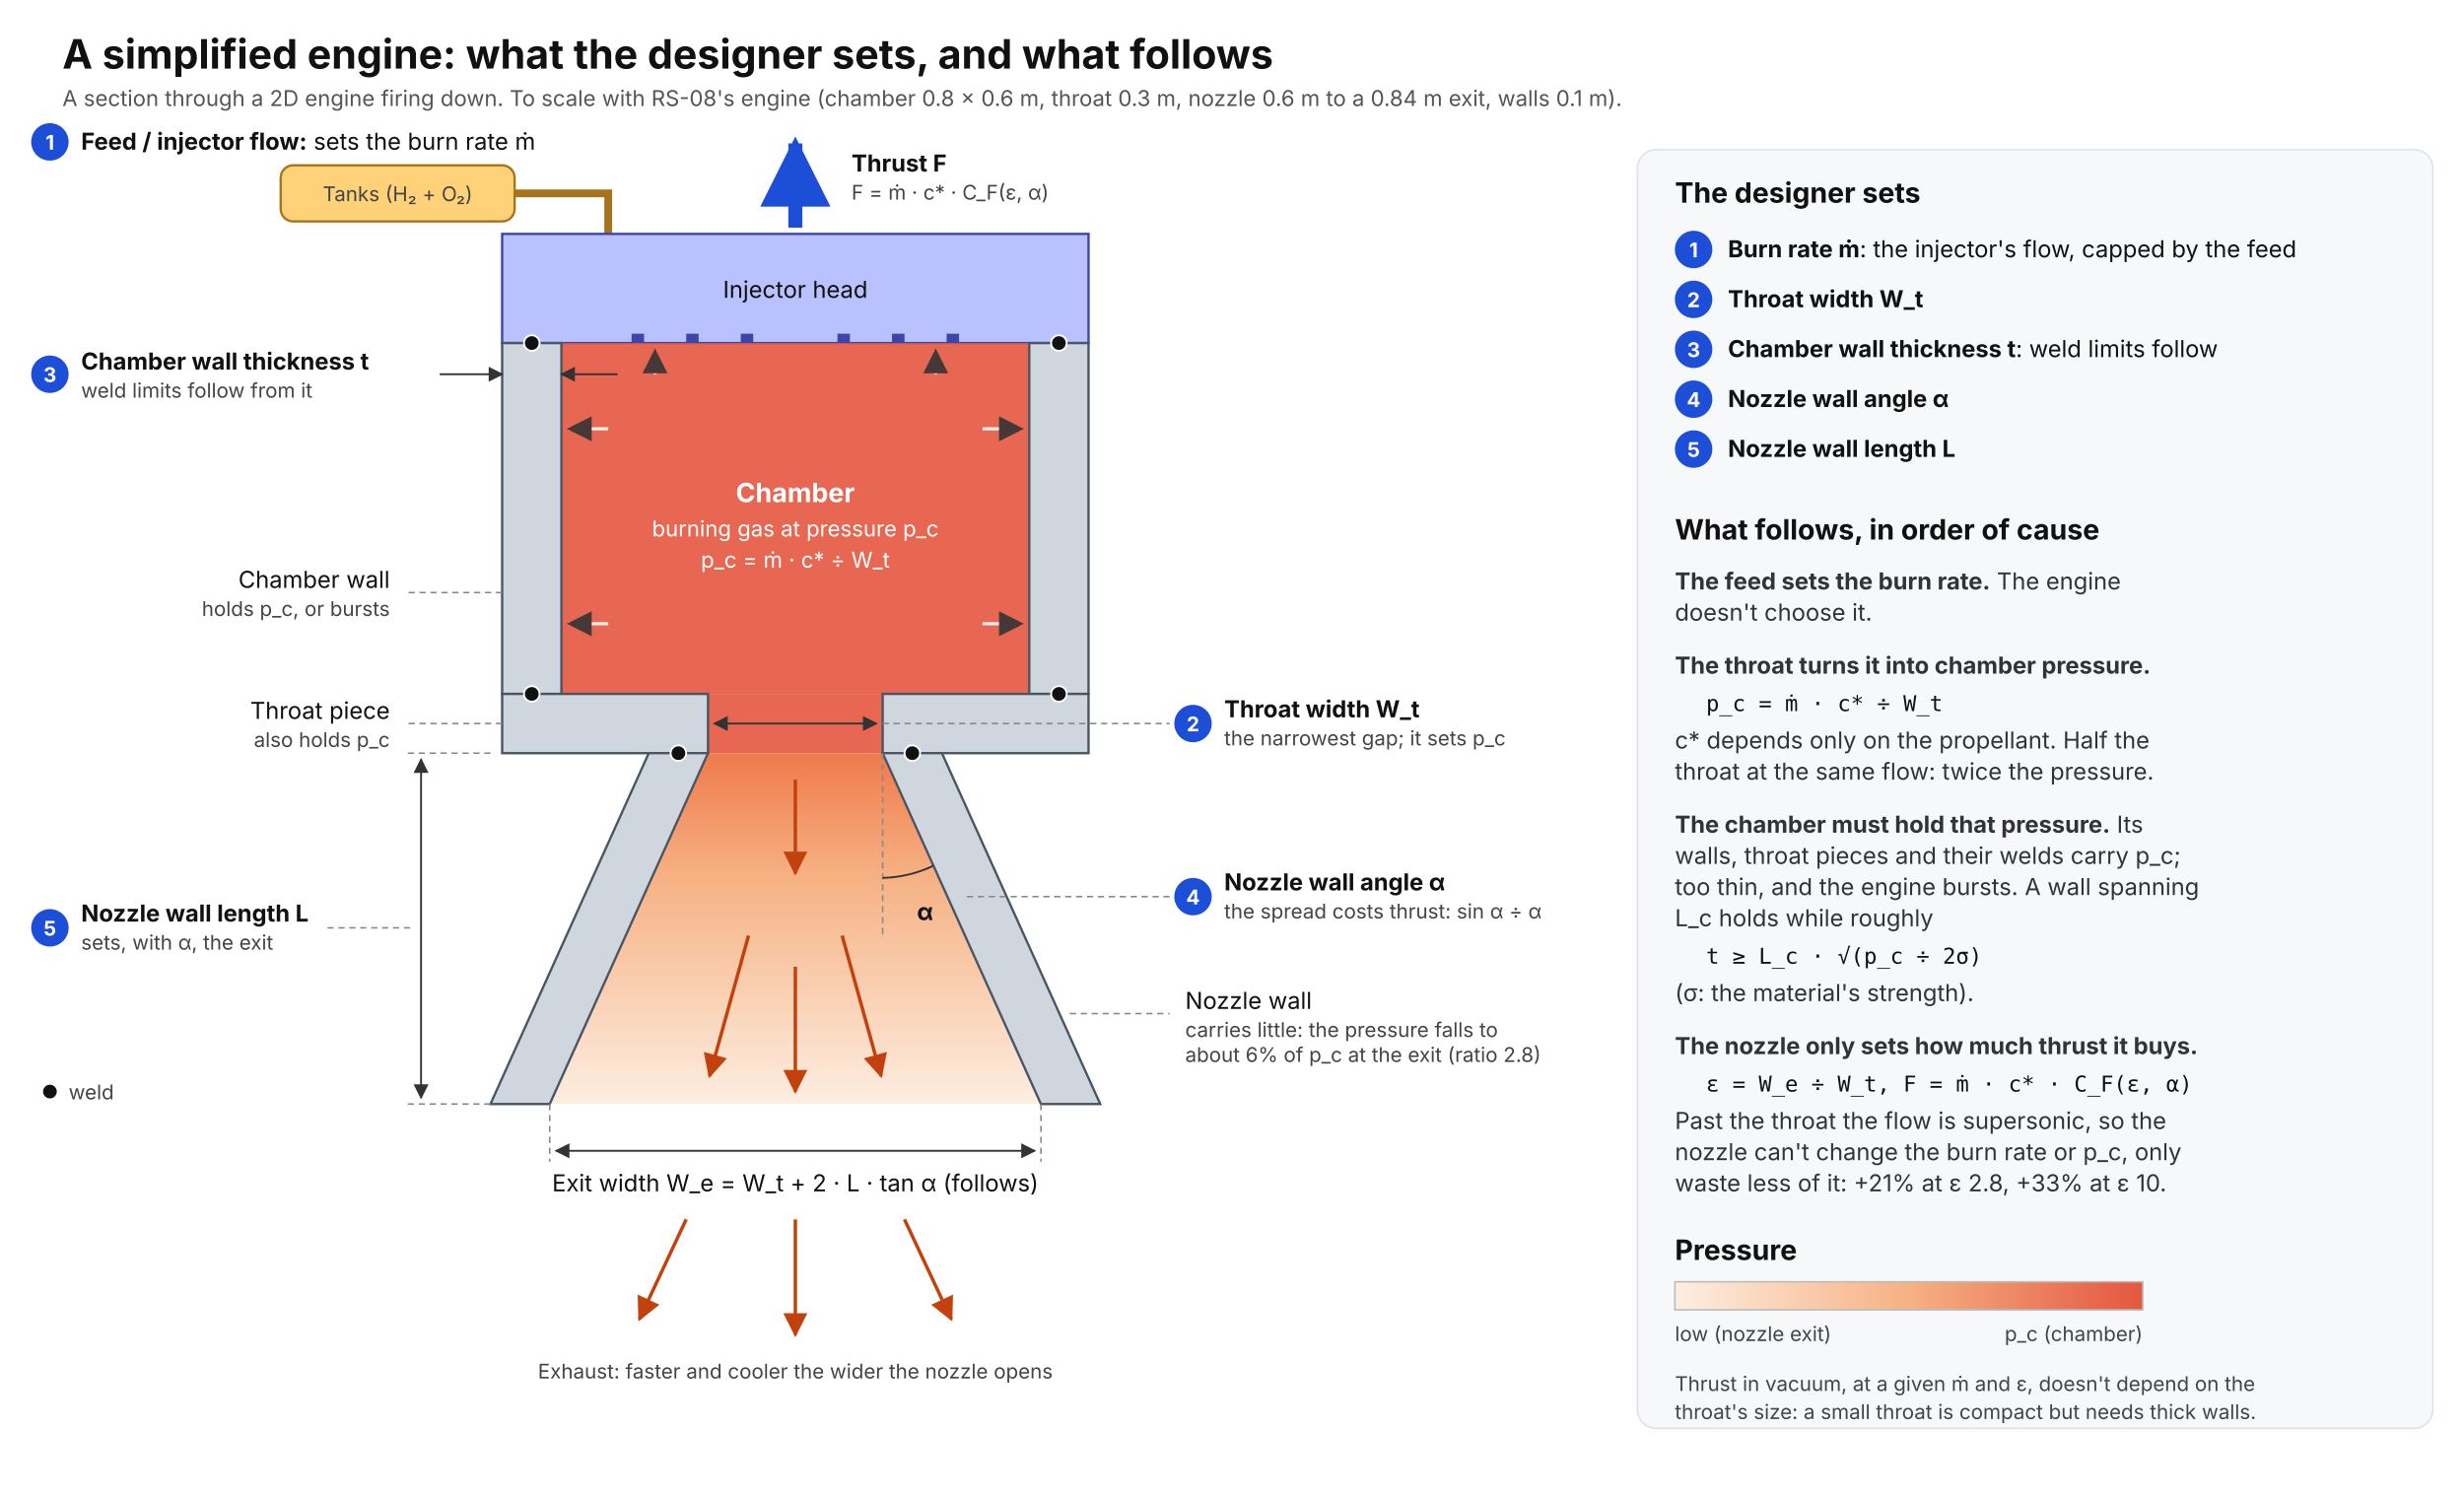
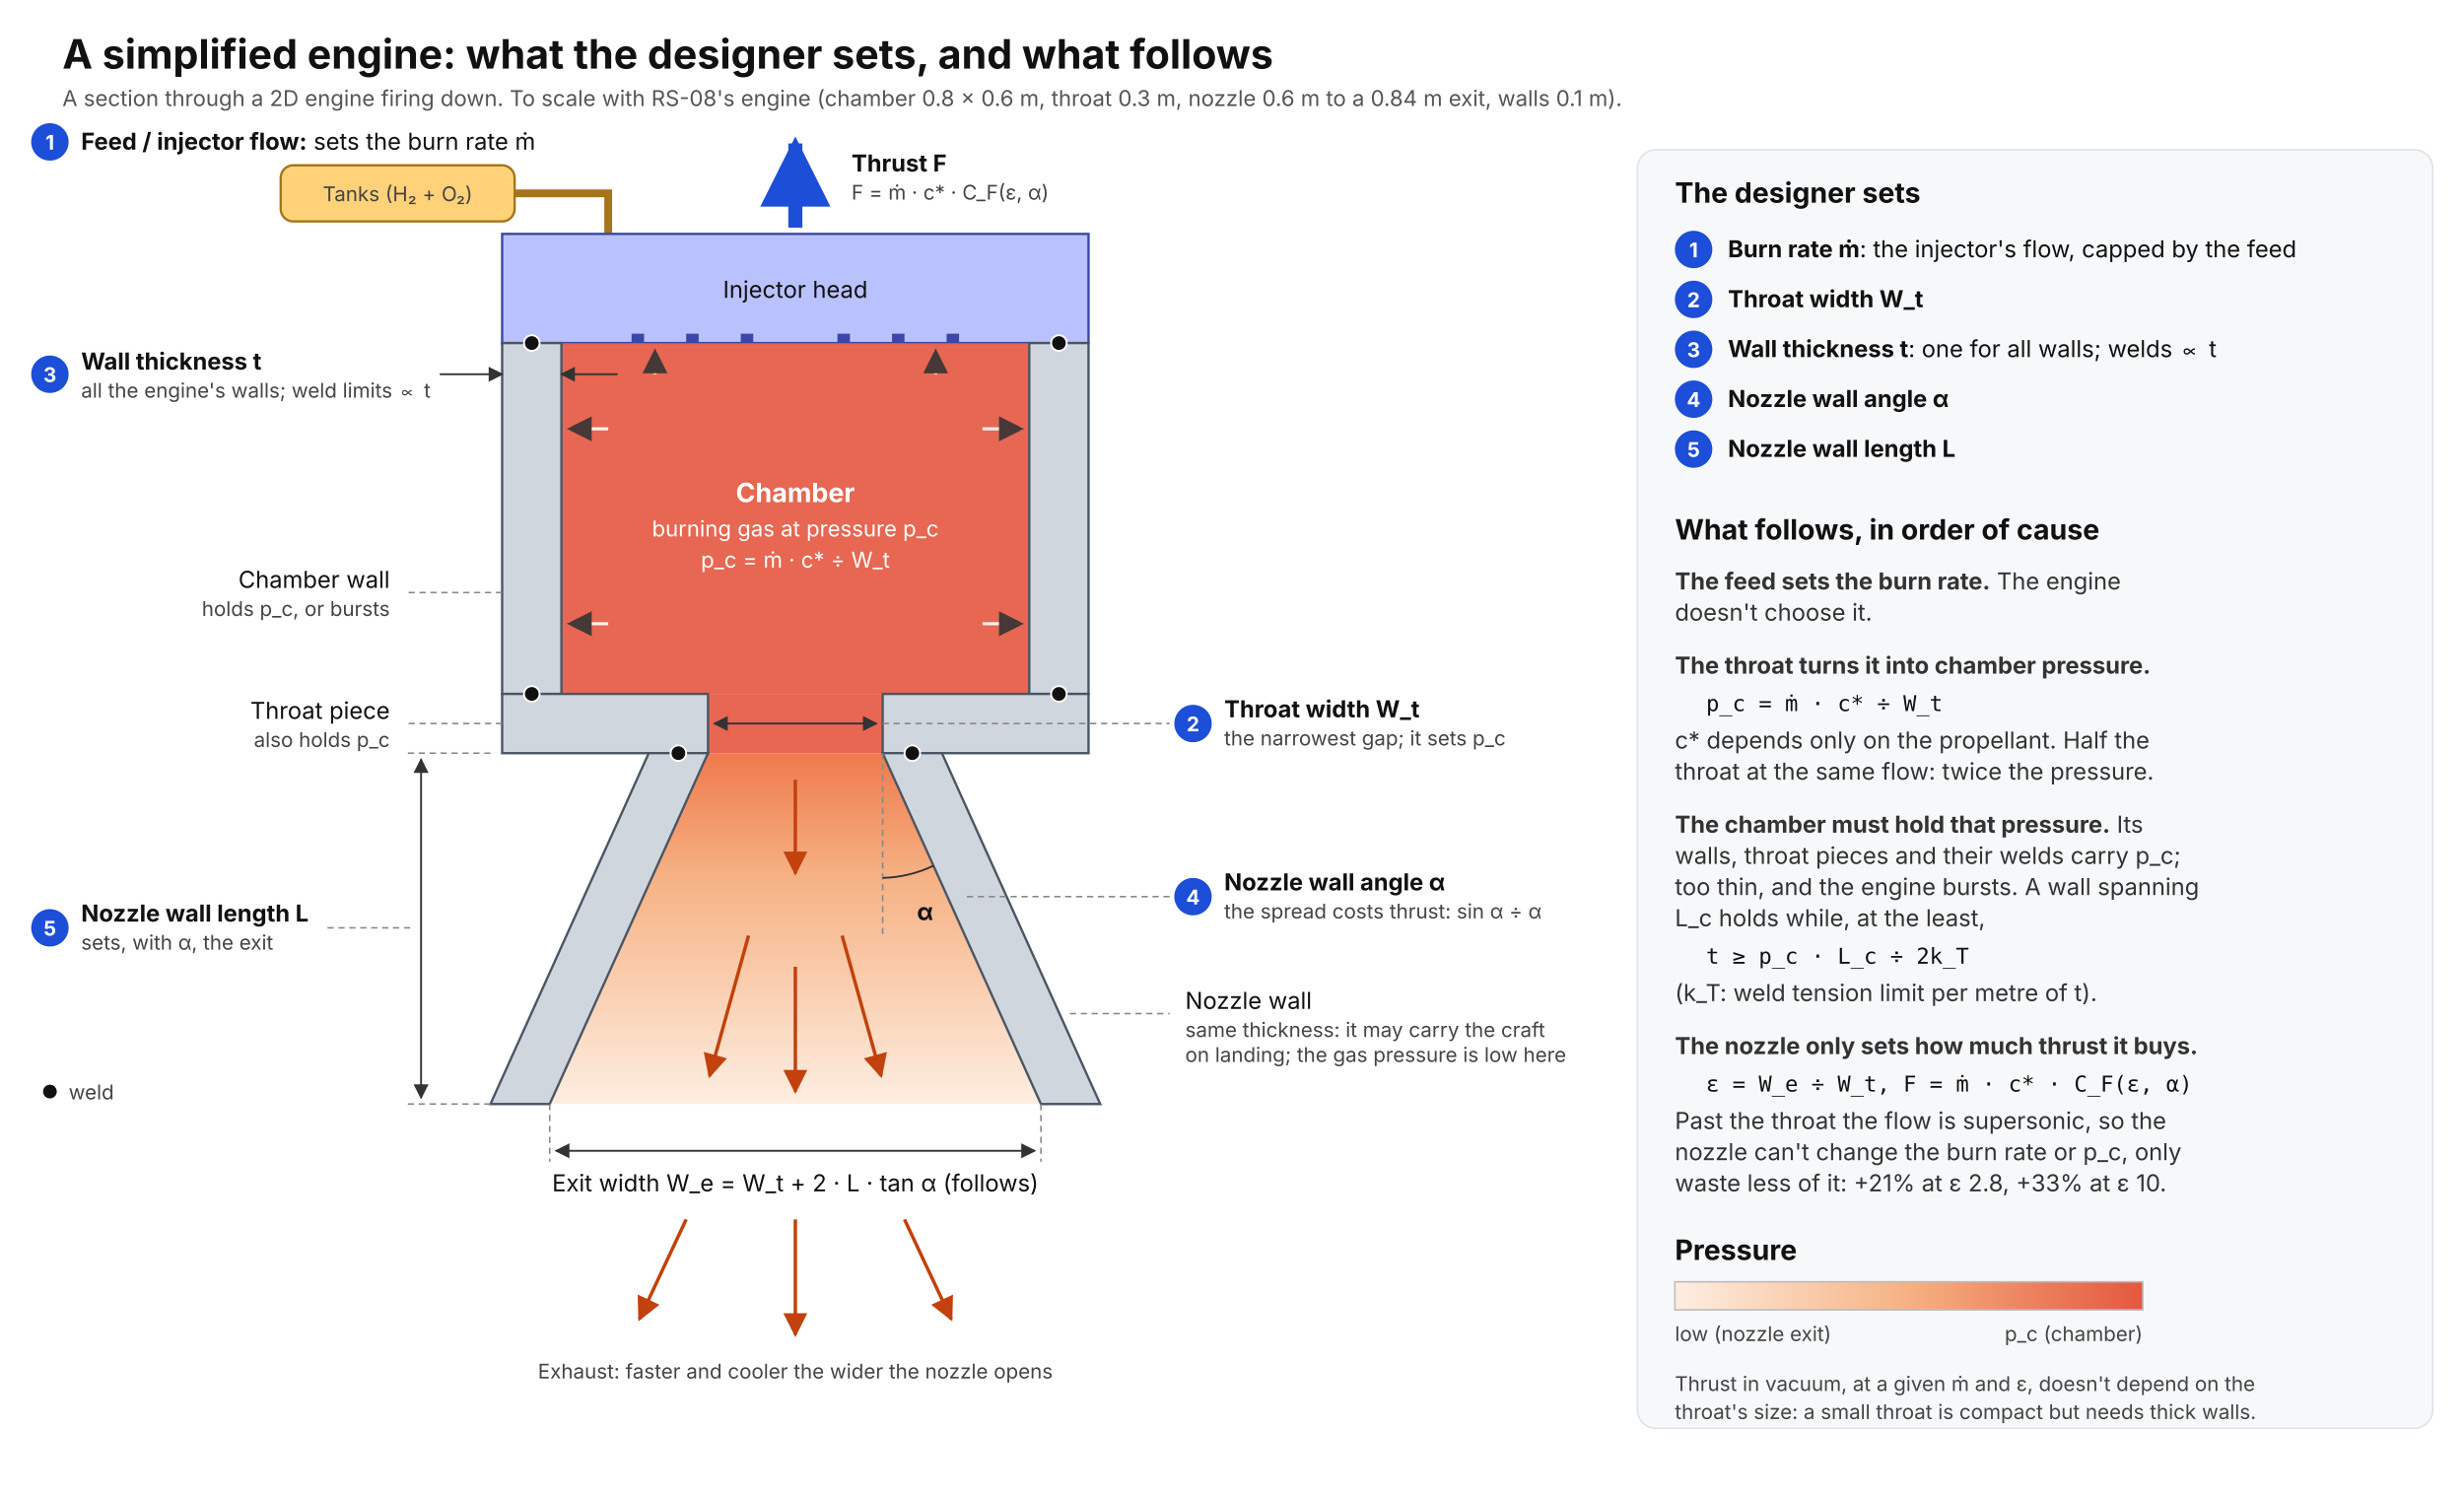
<svg xmlns="http://www.w3.org/2000/svg" width="1580" height="960" viewBox="0 0 1580 960" font-family="Inter, Segoe UI, Helvetica, Arial, sans-serif">
  <defs>
    <linearGradient id="nozzleGas" x1="0" y1="0" x2="0" y2="1">
      <stop offset="0" stop-color="#ef7a4d" />
      <stop offset="0.35" stop-color="#f6b183" />
      <stop offset="1" stop-color="#fdeee1" />
    </linearGradient>
    <linearGradient id="pressureKey" x1="0" y1="0" x2="1" y2="0">
      <stop offset="0" stop-color="#fdeee1" />
      <stop offset="0.5" stop-color="#f6b183" />
      <stop offset="1" stop-color="#e4573f" />
    </linearGradient>
    <marker id="arr" viewBox="0 0 10 10" refX="9" refY="5" markerWidth="8" markerHeight="8" orient="auto-start-reverse">
      <path d="M0,0 L10,5 L0,10 z" fill="#333" />
    </marker>
    <marker id="flow" viewBox="0 0 10 10" refX="9" refY="5" markerWidth="7" markerHeight="7" orient="auto">
      <path d="M0,0 L10,5 L0,10 z" fill="#c2410c" />
    </marker>
    <marker id="big" viewBox="0 0 10 10" refX="9" refY="5" markerWidth="5" markerHeight="5" orient="auto">
      <path d="M0,0 L10,5 L0,10 z" fill="#1d4ed8" />
    </marker>
    <style>
      .title { font-size: 26px; font-weight: 700; fill: #111; }
      .sub { font-size: 14px; fill: #555; }
      .metal { fill: #cfd6de; stroke: #4a5563; stroke-width: 1.5; }
      .head { fill: #b9c2ff; stroke: #3b46a8; stroke-width: 1.5; }
      .dim { stroke: #333; stroke-width: 1.2; fill: none; }
      .ext { stroke: #888; stroke-width: 1; stroke-dasharray: 4 3; fill: none; }
      .lbl { font-size: 15px; fill: #111; }
      .lblb { font-size: 15px; font-weight: 700; fill: #111; }
      .small { font-size: 13px; fill: #444; }
      .badge { fill: #1d4ed8; }
      .badgeText { font-size: 13px; font-weight: 700; fill: #fff; text-anchor: middle; }
      .weld { fill: #111; stroke: #fff; stroke-width: 1.2; }
      .h2 { font-size: 18px; font-weight: 700; fill: #111; }
      .input { font-size: 15px; fill: #111; }
      .follow { font-size: 15px; fill: #333; }
      .mono { font-family: "JetBrains Mono", Consolas, monospace; font-size: 14px; fill: #111; }
    </style>
  </defs>
  <rect width="1580" height="960" fill="#fff" />
  <text class="title" x="40" y="44">A simplified engine: what the designer sets, and what follows</text>
  <text class="sub" x="40" y="68">A section through a 2D engine firing down. To scale with RS-08's engine (chamber 0.8 × 0.6 m, throat 0.3 m, nozzle 0.6 m to a 0.84 m exit, walls 0.1 m).</text>
  <g transform="translate(60,0)">
    <rect x="120" y="106" width="150" height="36" rx="8" fill="#ffd27a" stroke="#a6741a" stroke-width="1.5" />
    <text class="small" x="195" y="129" text-anchor="middle">Tanks (H₂ + O₂)</text>
    <path d="M270,124 H330 V150" fill="none" stroke="#a6741a" stroke-width="5" />
    <circle class="badge" cx="-28" cy="91" r="12" />
    <text class="badgeText" x="-28" y="96">1</text>
    <text class="input" x="-8" y="96">
      <tspan font-weight="700">Feed / injector flow:</tspan> sets the burn rate ṁ</text>
    <rect class="head" x="262" y="150" width="376" height="70" />
    <text class="lbl" x="450" y="191" text-anchor="middle">Injector head</text>
    <g fill="#3b46a8">
      <rect x="345" y="214" width="8" height="6" />
      <rect x="380" y="214" width="8" height="6" />
      <rect x="415" y="214" width="8" height="6" />
      <rect x="477" y="214" width="8" height="6" />
      <rect x="512" y="214" width="8" height="6" />
      <rect x="547" y="214" width="8" height="6" />
    </g>
    <rect x="300" y="220" width="300" height="225" fill="#e4573f" opacity="0.9" />
    <rect x="394" y="445" width="112" height="38" fill="#e4573f" opacity="0.9" />
    <text x="450" y="322" text-anchor="middle" font-size="17" font-weight="700" fill="#fff">Chamber</text>
    <text x="450" y="344" text-anchor="middle" font-size="14" fill="#fff">burning gas at pressure p_c</text>
    <text x="450" y="364" text-anchor="middle" font-size="14" fill="#fff">p_c = ṁ · c* ÷ W_t</text>
    <g stroke="#fff" stroke-width="2" fill="none" opacity="0.9">
      <path d="M330,400 H305" marker-end="url(#arr)" />
      <path d="M570,400 H595" marker-end="url(#arr)" />
      <path d="M330,275 H305" marker-end="url(#arr)" />
      <path d="M570,275 H595" marker-end="url(#arr)" />
      <path d="M360,240 V225" marker-end="url(#arr)" />
      <path d="M540,240 V225" marker-end="url(#arr)" />
    </g>
    <polygon points="394,483 506,483 607.5,708 292.5,708" fill="url(#nozzleGas)" />
    <rect class="metal" x="262" y="220" width="38" height="225" />
    <rect class="metal" x="600" y="220" width="38" height="225" />
    <rect class="metal" x="262" y="445" width="132" height="38" />
    <rect class="metal" x="506" y="445" width="132" height="38" />
    <polygon class="metal" points="394,483 356,483 254.5,708 292.5,708" />
    <polygon class="metal" points="506,483 544,483 645.5,708 607.5,708" />
    <circle class="weld" cx="281" cy="220" r="5" />
    <circle class="weld" cx="619" cy="220" r="5" />
    <circle class="weld" cx="281" cy="445" r="5" />
    <circle class="weld" cx="619" cy="445" r="5" />
    <circle class="weld" cx="375" cy="483" r="5" />
    <circle class="weld" cx="525" cy="483" r="5" />
    <g stroke="#c2410c" stroke-width="2.2" fill="none">
      <path d="M450,500 V560" marker-end="url(#flow)" />
      <path d="M420,600 L395,690" marker-end="url(#flow)" />
      <path d="M480,600 L505,690" marker-end="url(#flow)" />
      <path d="M450,620 V700" marker-end="url(#flow)" />
      <path d="M380,782 L350,846" marker-end="url(#flow)" />
      <path d="M450,782 V856" marker-end="url(#flow)" />
      <path d="M520,782 L550,846" marker-end="url(#flow)" />
    </g>
    <text class="small" x="450" y="884" text-anchor="middle">Exhaust: faster and cooler the wider the nozzle opens</text>
    <path d="M450,146 V92" stroke="#1d4ed8" stroke-width="9" fill="none" marker-end="url(#big)" />
    <text class="lblb" x="486" y="110" fill="#1d4ed8">Thrust F</text>
    <text class="small" x="486" y="128">F = ṁ · c* · C_F(ε, α)</text>
    <path class="dim" d="M398,464 H502" marker-start="url(#arr)" marker-end="url(#arr)" />
    <path class="ext" d="M506,464 H690" />
    <circle class="badge" cx="705" cy="464" r="12" />
    <text class="badgeText" x="705" y="469">2</text>
    <text class="lblb" x="725" y="460">Throat width W_t</text>
    <text class="small" x="725" y="478">the narrowest gap; it sets p_c</text>
    <path class="dim" d="M222,240 H262" marker-end="url(#arr)" />
    <path class="dim" d="M336,240 H300" marker-end="url(#arr)" />
    <circle class="badge" cx="-28" cy="240" r="12" />
    <text class="badgeText" x="-28" y="245">3</text>
-     <text class="lblb" x="-8" y="237">Chamber wall thickness t</text>
-     <text class="small" x="-8" y="255">weld limits follow from it</text>
+     <text class="lblb" x="-8" y="237">Wall thickness t</text>
+     <text class="small" x="-8" y="255">all the engine's walls; weld limits ∝ t</text>
    <path class="ext" d="M262,380 H200" />
    <text class="lbl" x="190" y="377" text-anchor="end">Chamber wall</text>
    <text class="small" x="190" y="395" text-anchor="end">holds p_c, or bursts</text>
    <path class="ext" d="M262,464 H200" />
    <text class="lbl" x="190" y="461" text-anchor="end">Throat piece</text>
    <text class="small" x="190" y="479" text-anchor="end">also holds p_c</text>
    <path class="ext" d="M506,483 V600" />
    <path class="dim" d="M506,563 A80,80 0 0 0 538.5,555.2" />
    <text class="lblb" x="528" y="590" font-size="17">α</text>
    <path class="ext" d="M560,575 H690" />
    <circle class="badge" cx="705" cy="575" r="12" />
    <text class="badgeText" x="705" y="580">4</text>
    <text class="lblb" x="725" y="571">Nozzle wall angle α</text>
    <text class="small" x="725" y="589">the spread costs thrust: sin α ÷ α</text>
    <path class="ext" d="M254.5,483 H200 M254.5,708 H200" />
    <path class="dim" d="M210,487 V704" marker-start="url(#arr)" marker-end="url(#arr)" />
    <path class="ext" d="M150,595 H206" />
    <circle class="badge" cx="-28" cy="595" r="12" />
    <text class="badgeText" x="-28" y="600">5</text>
    <text class="lblb" x="-8" y="591">Nozzle wall length L</text>
    <text class="small" x="-8" y="609">sets, with α, the exit</text>
    <path class="ext" d="M626,650 H690" />
    <text class="lbl" x="700" y="647">Nozzle wall</text>
-     <text class="small" x="700" y="665">carries little: the pressure falls to</text>
-     <text class="small" x="700" y="681">about 6% of p_c at the exit (ratio 2.8)</text>
+     <text class="small" x="700" y="665">same thickness: it may carry the craft</text>
+     <text class="small" x="700" y="681">on landing; the gas pressure is low here</text>
    <path class="ext" d="M292.5,708 V745 M607.5,708 V745" />
    <path class="dim" d="M296.5,738 H603.5" marker-start="url(#arr)" marker-end="url(#arr)" />
    <text class="lbl" x="450" y="764" text-anchor="middle">Exit width W_e = W_t + 2 · L · tan α  (follows)</text>
    <circle class="weld" cx="-28" cy="700" r="5" />
    <text class="small" x="-16" y="705">weld</text>
  </g>
  <rect x="1050" y="96" width="510" height="820" rx="12" fill="#f6f8fa" stroke="#dde2e8" />
  <text class="h2" x="1074" y="130">The designer sets</text>
  <g>
    <circle class="badge" cx="1086" cy="160" r="12" />
    <text class="badgeText" x="1086" y="165">1</text>
    <text class="input" x="1108" y="165">
      <tspan font-weight="700">Burn rate ṁ</tspan>: the injector's flow, capped by the feed</text>
    <circle class="badge" cx="1086" cy="192" r="12" />
    <text class="badgeText" x="1086" y="197">2</text>
    <text class="input" x="1108" y="197">
      <tspan font-weight="700">Throat width W_t</tspan>
    </text>
    <circle class="badge" cx="1086" cy="224" r="12" />
    <text class="badgeText" x="1086" y="229">3</text>
    <text class="input" x="1108" y="229">
-       <tspan font-weight="700">Chamber wall thickness t</tspan>: weld limits follow</text>
+       <tspan font-weight="700">Wall thickness t</tspan>: one for all walls; welds ∝ t</text>
    <circle class="badge" cx="1086" cy="256" r="12" />
    <text class="badgeText" x="1086" y="261">4</text>
    <text class="input" x="1108" y="261">
      <tspan font-weight="700">Nozzle wall angle α</tspan>
    </text>
    <circle class="badge" cx="1086" cy="288" r="12" />
    <text class="badgeText" x="1086" y="293">5</text>
    <text class="input" x="1108" y="293">
      <tspan font-weight="700">Nozzle wall length L</tspan>
    </text>
  </g>
  <text class="h2" x="1074" y="346">What follows, in order of cause</text>
  <g>
    <text class="follow" x="1074" y="378">
      <tspan font-weight="700">The feed sets the burn rate.</tspan> The engine</text>
    <text class="follow" x="1074" y="398">doesn't choose it.</text>
    <text class="follow" x="1074" y="432">
      <tspan font-weight="700">The throat turns it into chamber pressure.</tspan>
    </text>
    <text class="mono" x="1094" y="456">p_c = ṁ · c* ÷ W_t</text>
    <text class="follow" x="1074" y="480">c* depends only on the propellant. Half the</text>
    <text class="follow" x="1074" y="500">throat at the same flow: twice the pressure.</text>
    <text class="follow" x="1074" y="534">
      <tspan font-weight="700">The chamber must hold that pressure.</tspan> Its</text>
    <text class="follow" x="1074" y="554">walls, throat pieces and their welds carry p_c;</text>
    <text class="follow" x="1074" y="574">too thin, and the engine bursts. A wall spanning</text>
-     <text class="follow" x="1074" y="594">L_c holds while roughly</text>
-     <text class="mono" x="1094" y="618">t ≥ L_c · √(p_c ÷ 2σ)</text>
-     <text class="follow" x="1074" y="642">(σ: the material's strength).</text>
+     <text class="follow" x="1074" y="594">L_c holds while, at the least,</text>
+     <text class="mono" x="1094" y="618">t ≥ p_c · L_c ÷ 2k_T</text>
+     <text class="follow" x="1074" y="642">(k_T: weld tension limit per metre of t).</text>
    <text class="follow" x="1074" y="676">
      <tspan font-weight="700">The nozzle only sets how much thrust it buys.</tspan>
    </text>
    <text class="mono" x="1094" y="700">ε = W_e ÷ W_t,  F = ṁ · c* · C_F(ε, α)</text>
    <text class="follow" x="1074" y="724">Past the throat the flow is supersonic, so the</text>
    <text class="follow" x="1074" y="744">nozzle can't change the burn rate or p_c, only</text>
    <text class="follow" x="1074" y="764">waste less of it: +21% at ε 2.8, +33% at ε 10.</text>
  </g>
  <text class="h2" x="1074" y="808">Pressure</text>
  <rect x="1074" y="822" width="300" height="18" fill="url(#pressureKey)" stroke="#bbb" />
  <text class="small" x="1074" y="860">low (nozzle exit)</text>
  <text class="small" x="1374" y="860" text-anchor="end">p_c (chamber)</text>
  <text class="small" x="1074" y="892">Thrust in vacuum, at a given ṁ and ε, doesn't depend on the</text>
  <text class="small" x="1074" y="910">throat's size: a small throat is compact but needs thick walls.</text>
</svg>
